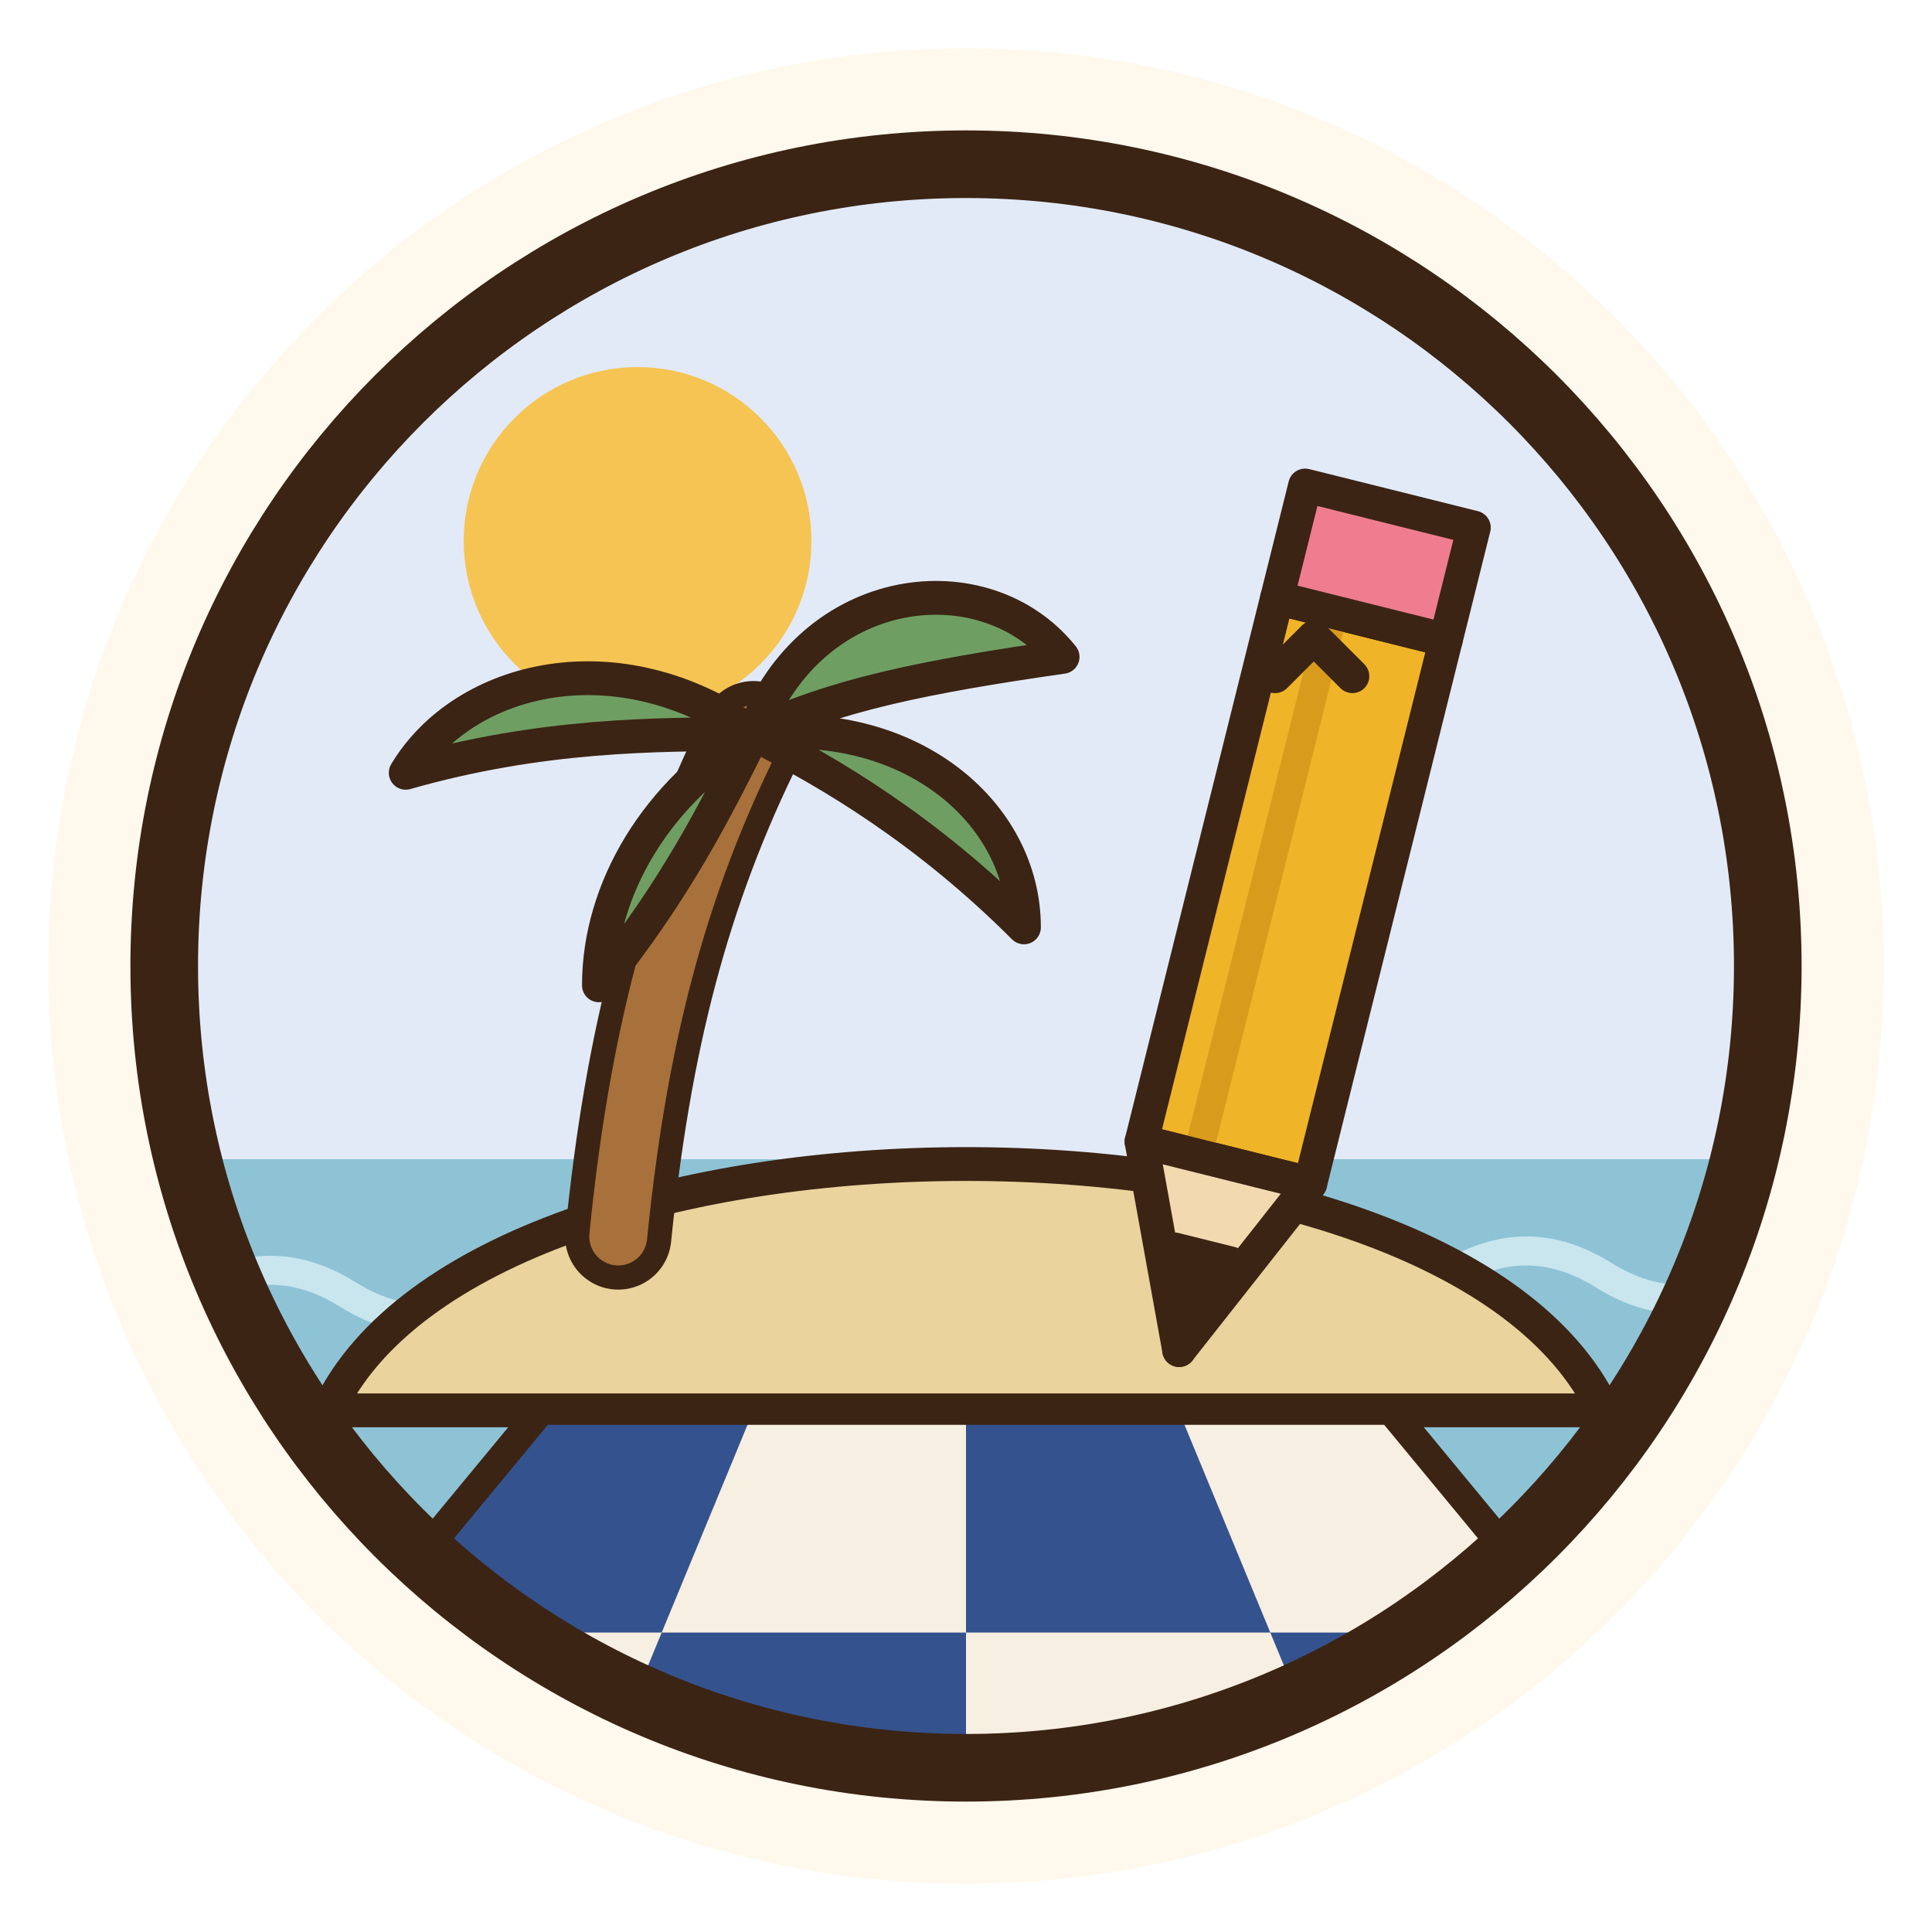
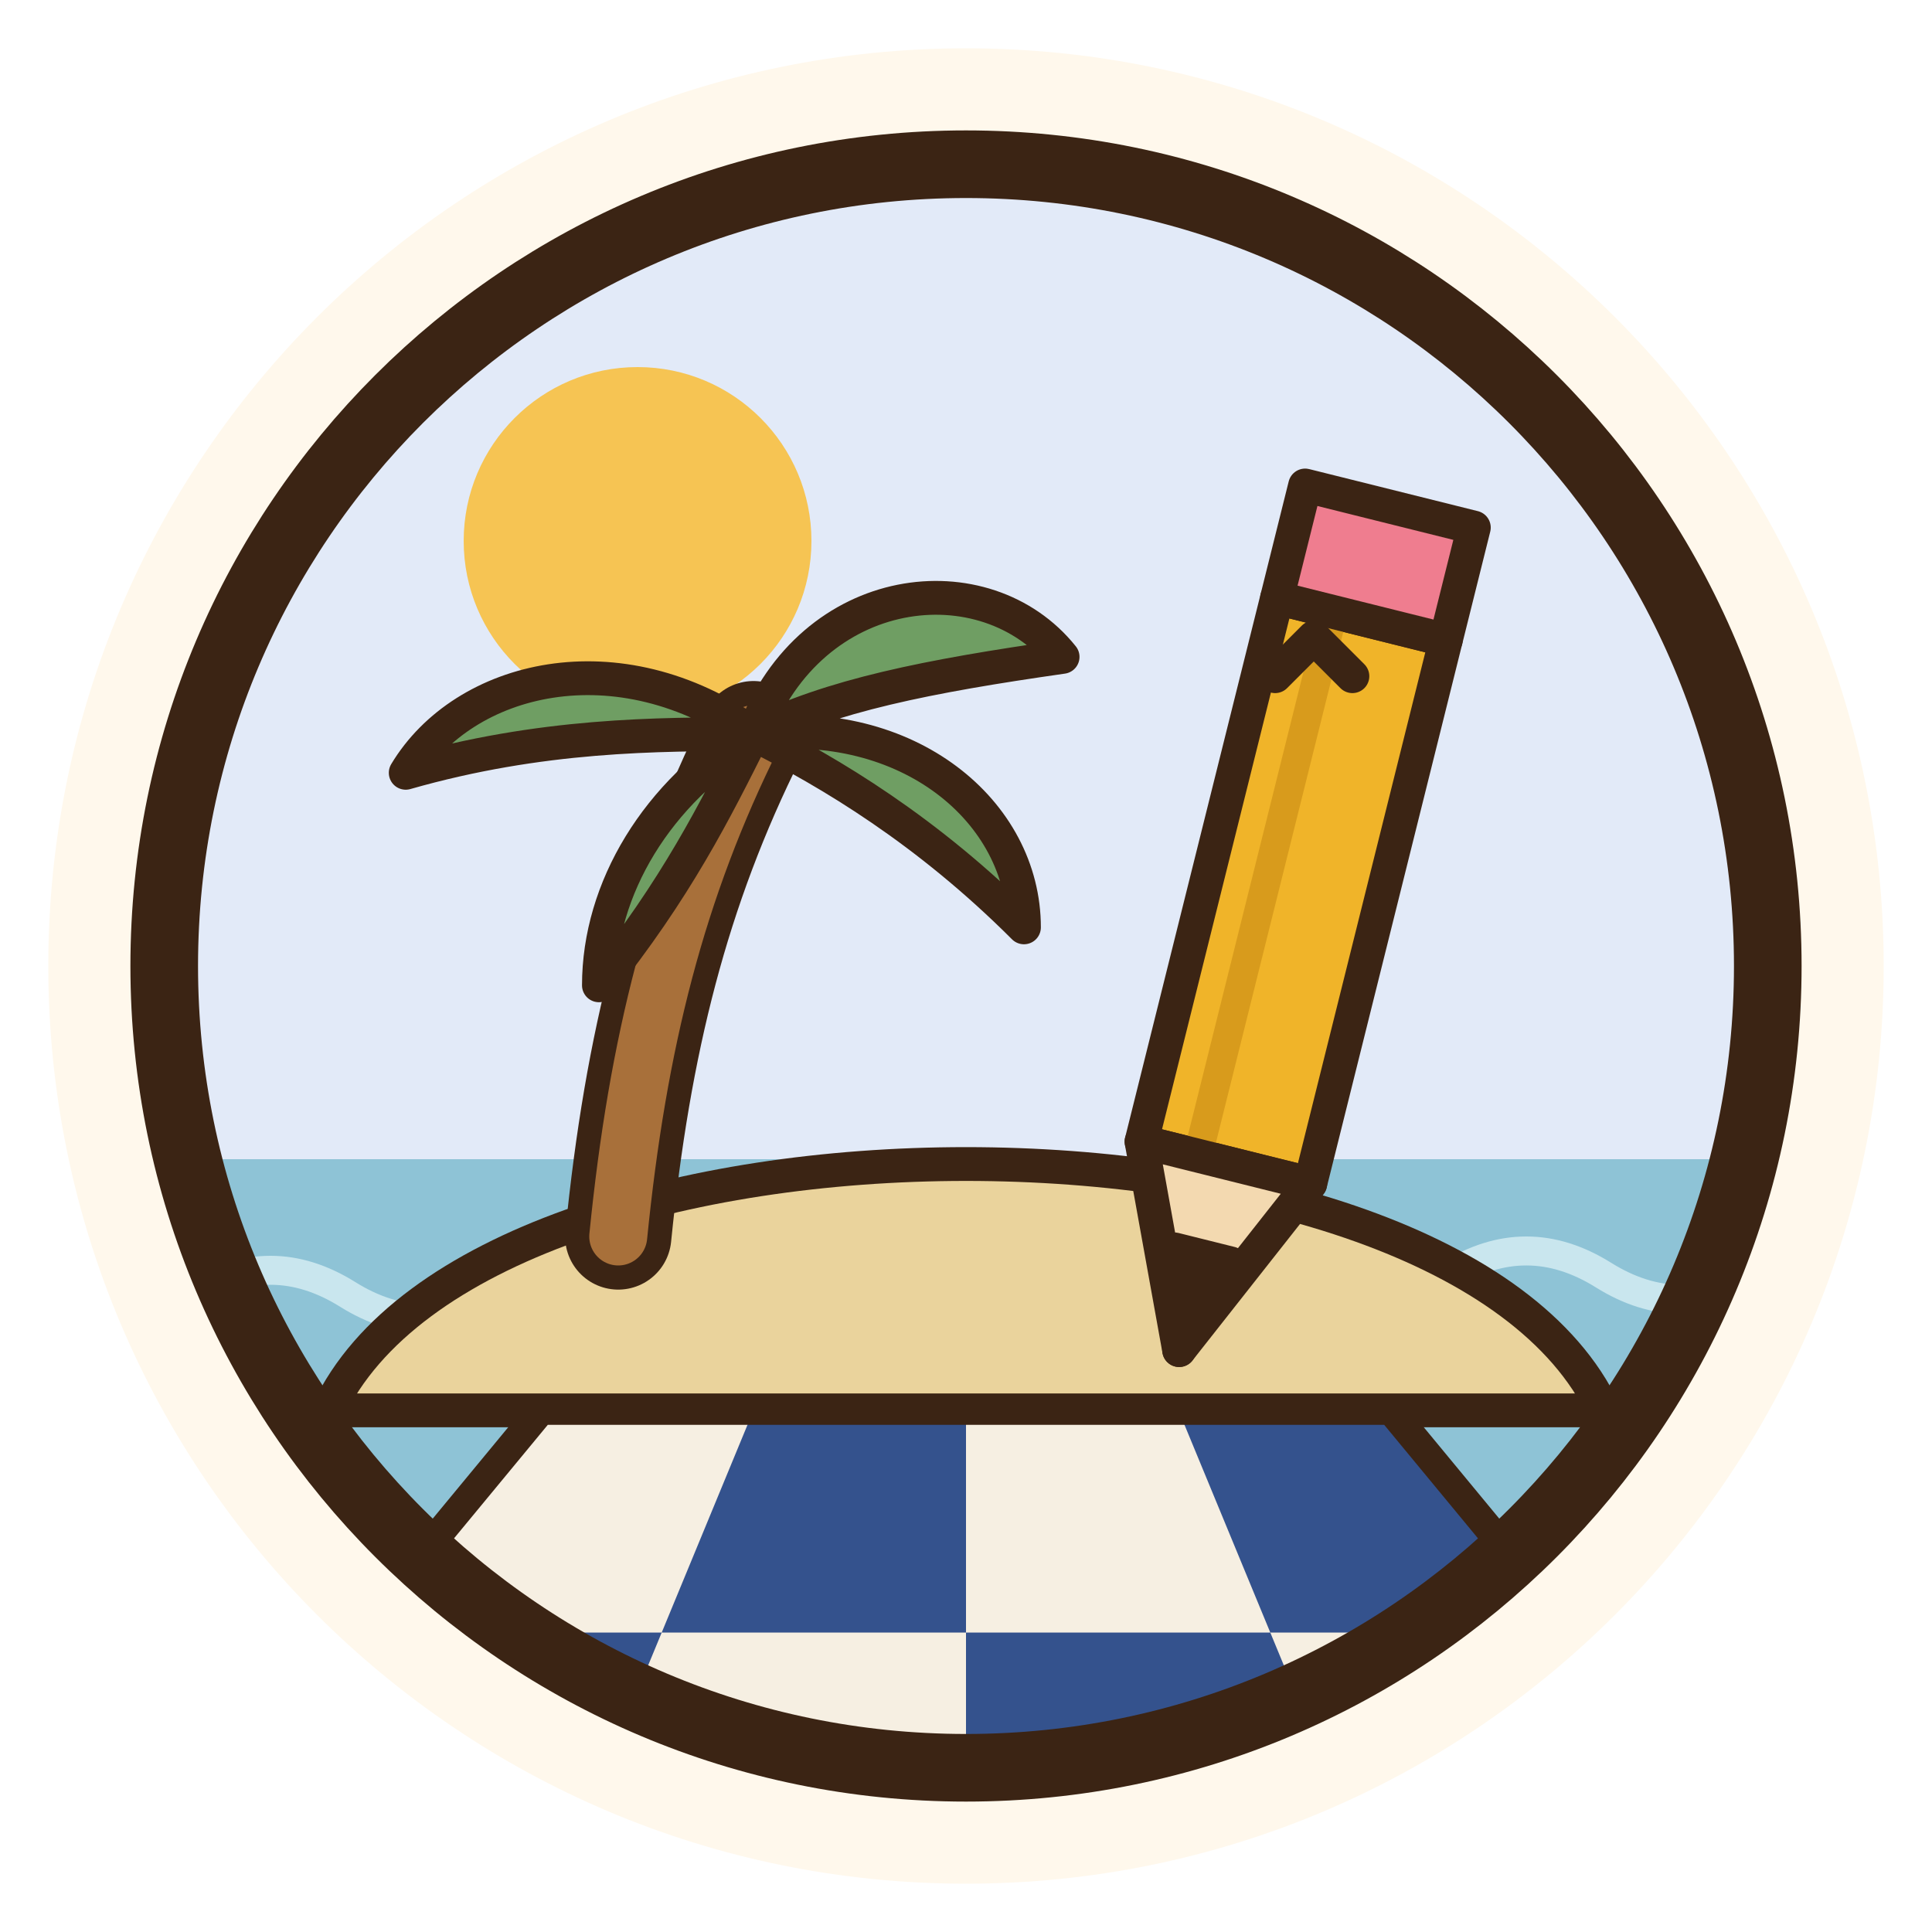
<svg xmlns="http://www.w3.org/2000/svg" viewBox="0 0 200 200" role="img" aria-labelledby="t">
  <defs>
    <clipPath id="c">
      <circle cx="100" cy="100" r="82" />
    </clipPath>
  </defs>
  <circle cx="100" cy="100" r="95" fill="#fff8ec" />
  <g clip-path="url(#c)">
    <rect width="200" height="200" fill="#e2eaf8" />
    <circle cx="66" cy="56" r="18" fill="#f6c453" />
    <g stroke="#3b2414" stroke-width="3.5" stroke-linejoin="round" stroke-linecap="round">
      <path d="M0 120H200V200H0Z" fill="#8ec3d6" stroke="none" />
      <path d="M20 134q8-5 16 0t16 0M150 132q8-5 16 0t16 0" fill="none" stroke="#c9e6ee" stroke-width="3" />
      <path d="M34 146C50 112 150 112 166 146Z" fill="#ead39c" />
      <g transform="translate(64 128) scale(1)">
        <path d="M0 0C2-20 6-36 14-52" fill="none" stroke="#3b2414" stroke-width="11" />
        <path d="M0 0C2-20 6-36 14-52" fill="none" stroke="#a8703a" stroke-width="6" />
        <path d="M14-52C0-62-16-58-22-48C-8-52 4-52 14-52ZM14-52C20-68 38-70 46-60C32-58 22-56 14-52ZM14-52C30-54 42-44 42-32C32-42 22-48 14-52ZM14-52C4-46-2-36-2-26C6-36 10-44 14-52Z" fill="#6f9e63" />
      </g>
      <g transform="translate(124 132) rotate(14)">
        <path d="M-9-70H9V-12H-9Z" fill="#f0b429" />
        <path d="M-3-70V-12" fill="none" stroke="#d89b1c" stroke-width="3" />
        <path d="M-9-82H9V-70H-9Z" fill="#ef7d8f" />
        <path d="M-9-12H9L0 8Z" fill="#f3d9b0" />
        <path d="M-3-2H3L0 8Z" fill="#3b2414" />
      </g>
      <path d="M132 70l4-4 4 4M132 70" fill="none" />
    </g>
    <path d="M56.0 146.0L144.0 146.0L182.0 192.0L18.0 192.0Z" fill="#f6efe2" />
-     <path d="M56.0 146.0L78.0 146.0L68.5 169.0L37.0 169.0ZM100.0 146.0L122.0 146.0L131.5 169.0L100.0 169.0ZM68.5 169.0L100.0 169.0L100.0 192.0L59.0 192.0ZM131.5 169.0L163.0 169.0L182.0 192.0L141.0 192.0Z" fill="#34528d" />
+     <path d="M78.0 146.0L100.0 146.0L100.0 169.0L68.5 169.0ZM122.0 146.0L144.0 146.0L163.0 169.0L131.5 169.0ZM37.0 169.0L68.5 169.0L59.0 192.0L18.0 192.0ZM100.0 169.0L131.5 169.0L141.0 192.0L100.0 192.0Z" fill="#34528d" />
    <path d="M56.0 146.0L144.0 146.0L182.0 192.0L18.0 192.0Z" fill="none" stroke="#3b2414" stroke-width="3" stroke-linejoin="round" />
  </g>
  <circle cx="100" cy="100" r="83" fill="none" stroke="#3b2414" stroke-width="7" />
</svg>
